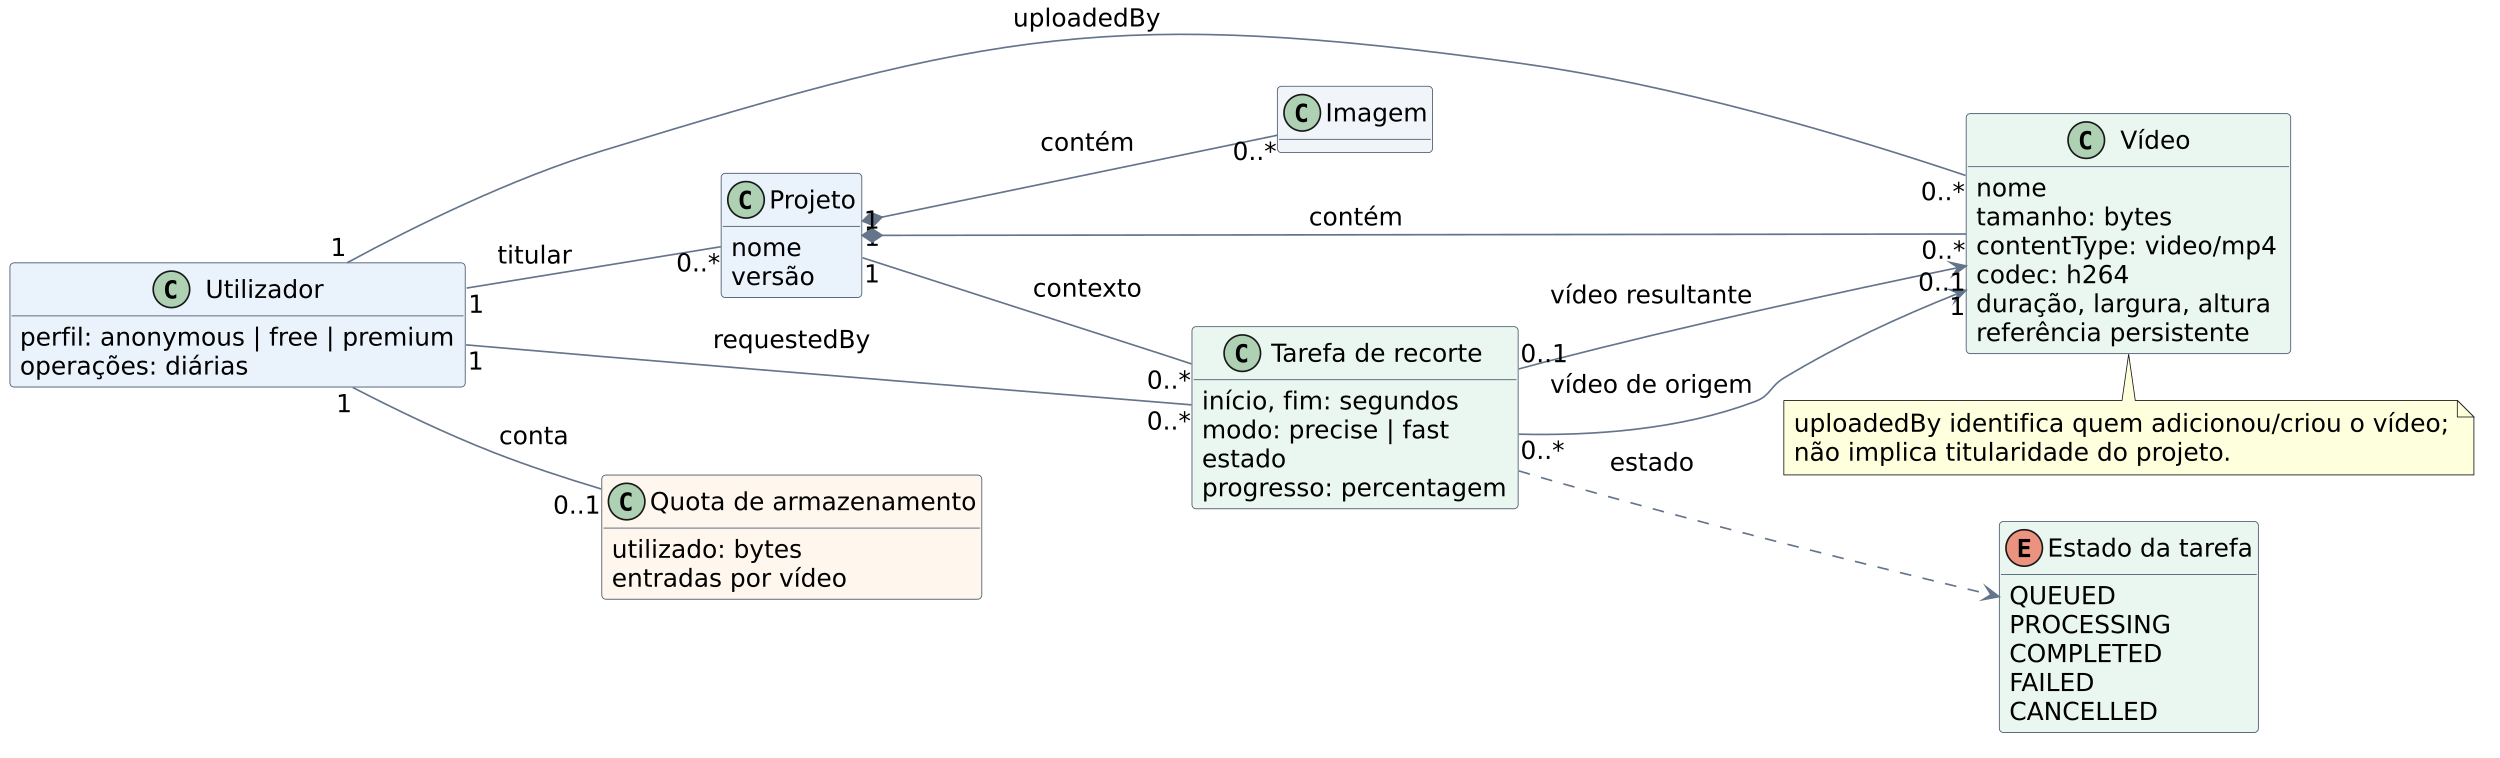
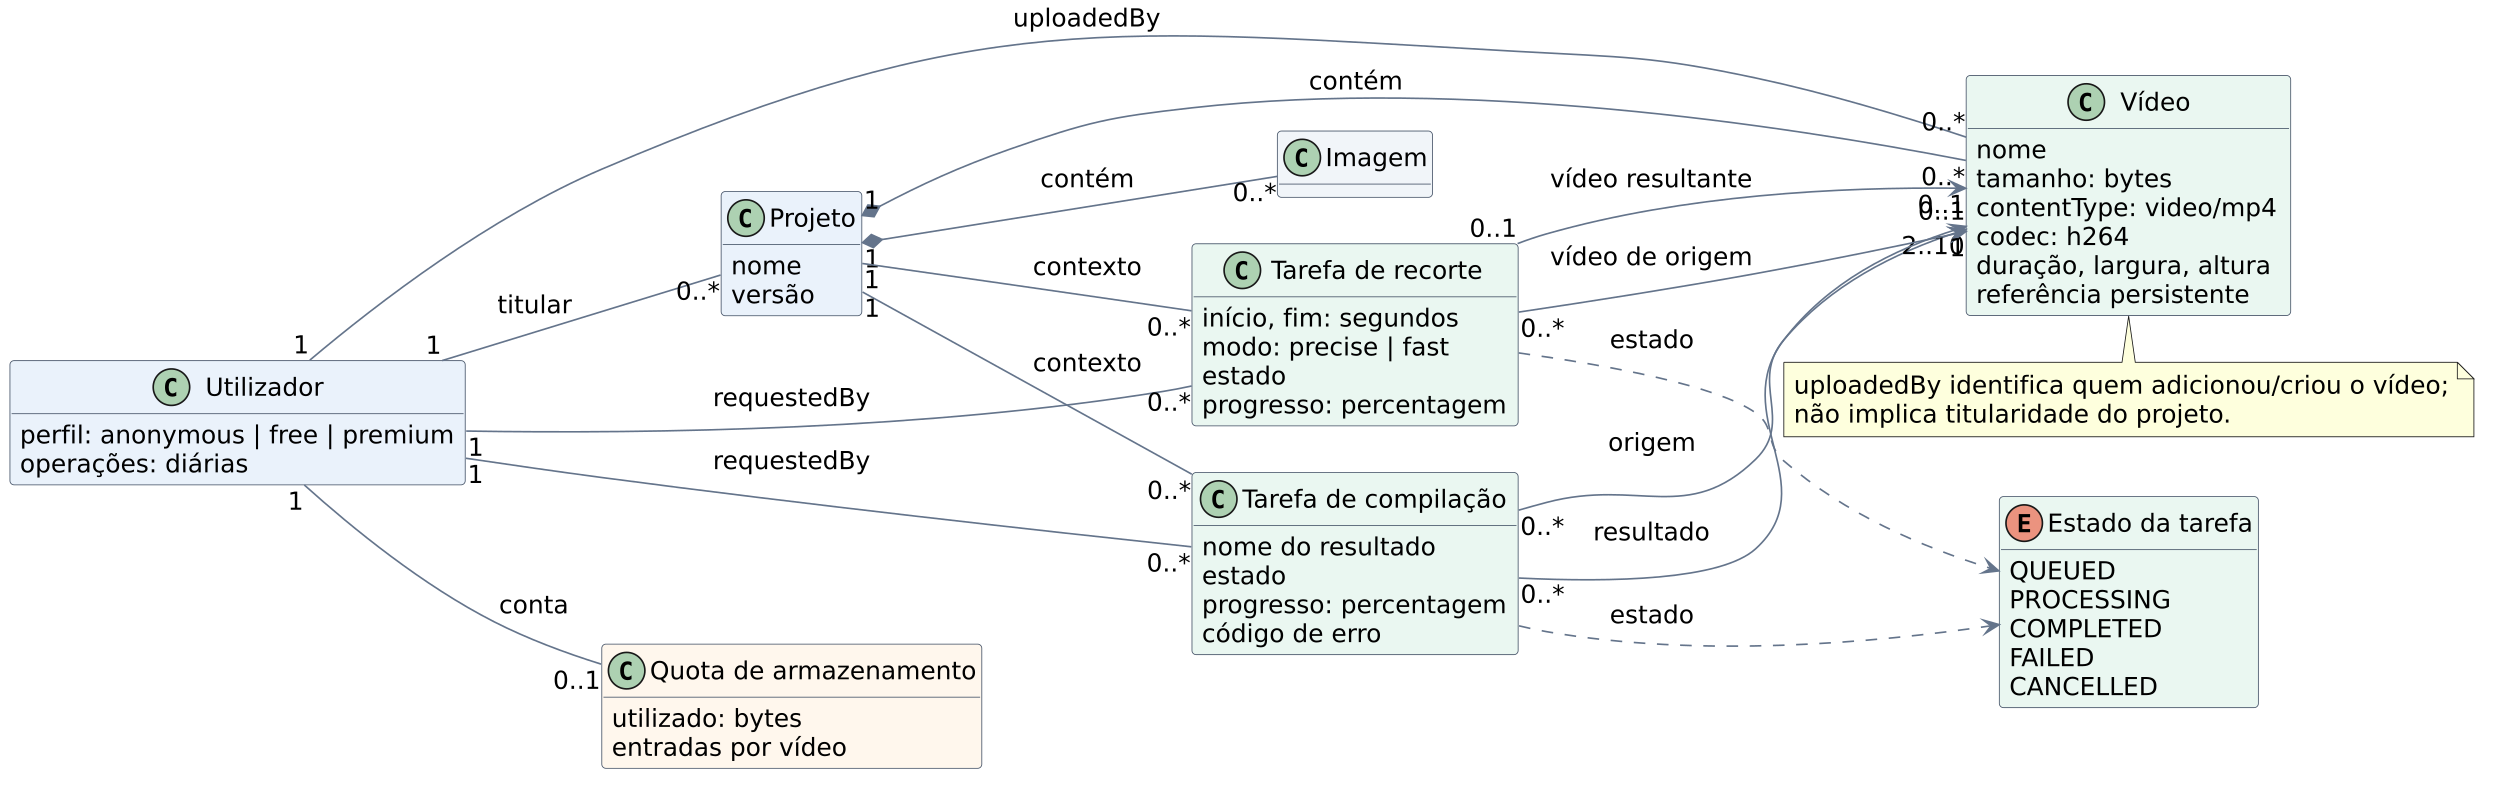
- <svg xmlns="http://www.w3.org/2000/svg" version="1.1" data-diagram-type="CLASS" style="width:1508px;height:457px;background:#FFFFFF;" width="1508px" height="457px" viewBox="0 0 1508 457" zoomAndPan="magnify" preserveAspectRatio="none" contentStyleType="text/css">
+ <svg xmlns="http://www.w3.org/2000/svg" version="1.1" data-diagram-type="CLASS" style="width:1508px;height:479px;background:#FFFFFF;" width="1508px" height="479px" viewBox="0 0 1508 479" zoomAndPan="magnify" preserveAspectRatio="none" contentStyleType="text/css">
  <defs />
  <g font-family="sans-serif" lengthAdjust="spacing">
    <g class="entity" data-qualified-name="User" id="ent0001" data-source-line="14">
-       <rect x="6" y="158.538" width="274.625" height="74.922" fill="#EAF2FB" style="stroke:#475569;stroke-width:0.5;" rx="2.5" ry="2.5" />
-       <ellipse cx="103.415" cy="174.538" rx="11" ry="11" fill="#ADD1B2" style="stroke:#181818;stroke-width:1;" />
-       <path d="M106.337,179.725 Q105.822,179.991 105.259,180.116 Q104.697,180.256 104.072,180.256 Q101.853,180.256 100.681,178.803 Q99.525,177.334 99.525,174.584 Q99.525,171.819 100.681,170.366 Q101.853,168.897 104.072,168.897 Q104.697,168.897 105.259,169.038 Q105.837,169.163 106.337,169.428 L106.337,171.834 Q105.775,171.319 105.243,171.084 Q104.728,170.85 104.165,170.85 Q102.993,170.85 102.384,171.788 Q101.775,172.725 101.775,174.584 Q101.775,176.428 102.384,177.366 Q102.993,178.303 104.165,178.303 Q104.728,178.303 105.243,178.069 Q105.775,177.834 106.337,177.319 L106.337,179.725 Z " fill="#000" />
-       <text x="123.915" y="179.73" fill="#000" font-size="15" textLength="71.294" font-family="DejaVu Sans">Utilizador</text>
-       <line x1="7" y1="190.538" x2="279.625" y2="190.538" style="stroke:#475569;stroke-width:0.5;" />
-       <text x="12" y="208.461" fill="#000" font-size="15" textLength="262.625" font-family="DejaVu Sans">perfil: anonymous | free | premium</text>
-       <text x="12" y="225.922" fill="#000" font-size="15" textLength="137.798" font-family="DejaVu Sans">operações: diárias</text>
+       <rect x="6" y="217.538" width="274.625" height="74.922" fill="#EAF2FB" style="stroke:#475569;stroke-width:0.5;" rx="2.5" ry="2.5" />
+       <ellipse cx="103.415" cy="233.538" rx="11" ry="11" fill="#ADD1B2" style="stroke:#181818;stroke-width:1;" />
+       <path d="M106.337,238.725 Q105.822,238.991 105.259,239.116 Q104.697,239.256 104.072,239.256 Q101.853,239.256 100.681,237.803 Q99.525,236.334 99.525,233.584 Q99.525,230.819 100.681,229.366 Q101.853,227.897 104.072,227.897 Q104.697,227.897 105.259,228.038 Q105.837,228.163 106.337,228.428 L106.337,230.834 Q105.775,230.319 105.243,230.084 Q104.728,229.85 104.165,229.85 Q102.993,229.85 102.384,230.788 Q101.775,231.725 101.775,233.584 Q101.775,235.428 102.384,236.366 Q102.993,237.303 104.165,237.303 Q104.728,237.303 105.243,237.069 Q105.775,236.834 106.337,236.319 L106.337,238.725 Z " fill="#000" />
+       <text x="123.915" y="238.73" fill="#000" font-size="15" textLength="71.294" font-family="DejaVu Sans">Utilizador</text>
+       <line x1="7" y1="249.538" x2="279.625" y2="249.538" style="stroke:#475569;stroke-width:0.5;" />
+       <text x="12" y="267.461" fill="#000" font-size="15" textLength="262.625" font-family="DejaVu Sans">perfil: anonymous | free | premium</text>
+       <text x="12" y="284.922" fill="#000" font-size="15" textLength="137.798" font-family="DejaVu Sans">operações: diárias</text>
    </g>
    <g class="entity" data-qualified-name="Project" id="ent0002" data-source-line="18">
-       <rect x="435" y="104.538" width="84.844" height="74.922" fill="#EAF2FB" style="stroke:#475569;stroke-width:0.5;" rx="2.5" ry="2.5" />
-       <ellipse cx="450" cy="120.538" rx="11" ry="11" fill="#ADD1B2" style="stroke:#181818;stroke-width:1;" />
-       <path d="M452.922,125.725 Q452.406,125.991 451.844,126.116 Q451.281,126.256 450.656,126.256 Q448.438,126.256 447.266,124.803 Q446.109,123.334 446.109,120.584 Q446.109,117.819 447.266,116.366 Q448.438,114.897 450.656,114.897 Q451.281,114.897 451.844,115.038 Q452.422,115.163 452.922,115.428 L452.922,117.834 Q452.359,117.319 451.828,117.084 Q451.313,116.85 450.75,116.85 Q449.578,116.85 448.969,117.788 Q448.359,118.725 448.359,120.584 Q448.359,122.428 448.969,123.366 Q449.578,124.303 450.75,124.303 Q451.313,124.303 451.828,124.069 Q452.359,123.834 452.922,123.319 L452.922,125.725 Z " fill="#000" />
-       <text x="464" y="125.73" fill="#000" font-size="15" textLength="52.844" font-family="DejaVu Sans">Projeto</text>
-       <line x1="436" y1="136.538" x2="518.844" y2="136.538" style="stroke:#475569;stroke-width:0.5;" />
-       <text x="441" y="154.461" fill="#000" font-size="15" textLength="42.524" font-family="DejaVu Sans">nome</text>
-       <text x="441" y="171.922" fill="#000" font-size="15" textLength="50.457" font-family="DejaVu Sans">versão</text>
+       <rect x="435" y="115.538" width="84.844" height="74.922" fill="#EAF2FB" style="stroke:#475569;stroke-width:0.5;" rx="2.5" ry="2.5" />
+       <ellipse cx="450" cy="131.538" rx="11" ry="11" fill="#ADD1B2" style="stroke:#181818;stroke-width:1;" />
+       <path d="M452.922,136.725 Q452.406,136.991 451.844,137.116 Q451.281,137.256 450.656,137.256 Q448.438,137.256 447.266,135.803 Q446.109,134.334 446.109,131.584 Q446.109,128.819 447.266,127.366 Q448.438,125.897 450.656,125.897 Q451.281,125.897 451.844,126.038 Q452.422,126.163 452.922,126.428 L452.922,128.834 Q452.359,128.319 451.828,128.084 Q451.313,127.85 450.75,127.85 Q449.578,127.85 448.969,128.788 Q448.359,129.725 448.359,131.584 Q448.359,133.428 448.969,134.366 Q449.578,135.303 450.75,135.303 Q451.313,135.303 451.828,135.069 Q452.359,134.834 452.922,134.319 L452.922,136.725 Z " fill="#000" />
+       <text x="464" y="136.73" fill="#000" font-size="15" textLength="52.844" font-family="DejaVu Sans">Projeto</text>
+       <line x1="436" y1="147.538" x2="518.844" y2="147.538" style="stroke:#475569;stroke-width:0.5;" />
+       <text x="441" y="165.461" fill="#000" font-size="15" textLength="42.524" font-family="DejaVu Sans">nome</text>
+       <text x="441" y="182.922" fill="#000" font-size="15" textLength="50.457" font-family="DejaVu Sans">versão</text>
    </g>
    <g class="entity" data-qualified-name="Image" id="ent0003" data-source-line="22">
-       <rect x="770.5" y="52.038" width="93.589" height="40" fill="#F1F5F9" style="stroke:#475569;stroke-width:0.5;" rx="2.5" ry="2.5" />
-       <ellipse cx="785.5" cy="68.038" rx="11" ry="11" fill="#ADD1B2" style="stroke:#181818;stroke-width:1;" />
-       <path d="M788.422,73.225 Q787.906,73.491 787.344,73.616 Q786.781,73.756 786.156,73.756 Q783.938,73.756 782.766,72.303 Q781.609,70.834 781.609,68.084 Q781.609,65.319 782.766,63.866 Q783.938,62.397 786.156,62.397 Q786.781,62.397 787.344,62.538 Q787.922,62.663 788.422,62.928 L788.422,65.334 Q787.859,64.819 787.328,64.584 Q786.813,64.35 786.25,64.35 Q785.078,64.35 784.469,65.288 Q783.859,66.225 783.859,68.084 Q783.859,69.928 784.469,70.866 Q785.078,71.803 786.25,71.803 Q786.813,71.803 787.328,71.569 Q787.859,71.334 788.422,70.819 L788.422,73.225 Z " fill="#000" />
-       <text x="799.5" y="73.23" fill="#000" font-size="15" textLength="61.589" font-family="DejaVu Sans">Imagem</text>
-       <line x1="771.5" y1="84.038" x2="863.089" y2="84.038" style="stroke:#475569;stroke-width:0.5;" />
+       <rect x="770.5" y="79.038" width="93.589" height="40" fill="#F1F5F9" style="stroke:#475569;stroke-width:0.5;" rx="2.5" ry="2.5" />
+       <ellipse cx="785.5" cy="95.038" rx="11" ry="11" fill="#ADD1B2" style="stroke:#181818;stroke-width:1;" />
+       <path d="M788.422,100.225 Q787.906,100.491 787.344,100.616 Q786.781,100.756 786.156,100.756 Q783.938,100.756 782.766,99.303 Q781.609,97.834 781.609,95.084 Q781.609,92.319 782.766,90.866 Q783.938,89.397 786.156,89.397 Q786.781,89.397 787.344,89.538 Q787.922,89.663 788.422,89.928 L788.422,92.334 Q787.859,91.819 787.328,91.584 Q786.813,91.35 786.25,91.35 Q785.078,91.35 784.469,92.288 Q783.859,93.225 783.859,95.084 Q783.859,96.928 784.469,97.866 Q785.078,98.803 786.25,98.803 Q786.813,98.803 787.328,98.569 Q787.859,98.334 788.422,97.819 L788.422,100.225 Z " fill="#000" />
+       <text x="799.5" y="100.23" fill="#000" font-size="15" textLength="61.589" font-family="DejaVu Sans">Imagem</text>
+       <line x1="771.5" y1="111.038" x2="863.089" y2="111.038" style="stroke:#475569;stroke-width:0.5;" />
    </g>
    <g class="entity" data-qualified-name="Video" id="ent0004" data-source-line="23">
-       <rect x="1186" y="68.538" width="195.743" height="144.766" fill="#EAF7F1" style="stroke:#475569;stroke-width:0.5;" rx="2.5" ry="2.5" />
-       <ellipse cx="1258.443" cy="84.538" rx="11" ry="11" fill="#ADD1B2" style="stroke:#181818;stroke-width:1;" />
-       <path d="M1261.365,89.725 Q1260.85,89.991 1260.287,90.116 Q1259.725,90.256 1259.1,90.256 Q1256.881,90.256 1255.709,88.803 Q1254.553,87.334 1254.553,84.584 Q1254.553,81.819 1255.709,80.366 Q1256.881,78.897 1259.1,78.897 Q1259.725,78.897 1260.287,79.038 Q1260.865,79.163 1261.365,79.428 L1261.365,81.834 Q1260.803,81.319 1260.271,81.084 Q1259.756,80.85 1259.193,80.85 Q1258.021,80.85 1257.412,81.788 Q1256.803,82.725 1256.803,84.584 Q1256.803,86.428 1257.412,87.366 Q1258.021,88.303 1259.193,88.303 Q1259.756,88.303 1260.271,88.069 Q1260.803,87.834 1261.365,87.319 L1261.365,89.725 Z " fill="#000" />
-       <text x="1278.943" y="89.73" fill="#000" font-size="15" textLength="42.356" font-family="DejaVu Sans">Vídeo</text>
-       <line x1="1187" y1="100.538" x2="1380.743" y2="100.538" style="stroke:#475569;stroke-width:0.5;" />
-       <text x="1192" y="118.461" fill="#000" font-size="15" textLength="42.524" font-family="DejaVu Sans">nome</text>
-       <text x="1192" y="135.922" fill="#000" font-size="15" textLength="118.213" font-family="DejaVu Sans">tamanho: bytes</text>
-       <text x="1192" y="153.383" fill="#000" font-size="15" textLength="183.743" font-family="DejaVu Sans">contentType: video/mp4</text>
-       <text x="1192" y="170.844" fill="#000" font-size="15" textLength="92.38" font-family="DejaVu Sans">codec: h264</text>
-       <text x="1192" y="188.305" fill="#000" font-size="15" textLength="178.096" font-family="DejaVu Sans">duração, largura, altura</text>
-       <text x="1192" y="205.766" fill="#000" font-size="15" textLength="165.623" font-family="DejaVu Sans">referência persistente</text>
+       <rect x="1186" y="45.538" width="195.743" height="144.766" fill="#EAF7F1" style="stroke:#475569;stroke-width:0.5;" rx="2.5" ry="2.5" />
+       <ellipse cx="1258.443" cy="61.538" rx="11" ry="11" fill="#ADD1B2" style="stroke:#181818;stroke-width:1;" />
+       <path d="M1261.365,66.725 Q1260.85,66.991 1260.287,67.116 Q1259.725,67.256 1259.1,67.256 Q1256.881,67.256 1255.709,65.803 Q1254.553,64.334 1254.553,61.584 Q1254.553,58.819 1255.709,57.366 Q1256.881,55.897 1259.1,55.897 Q1259.725,55.897 1260.287,56.038 Q1260.865,56.163 1261.365,56.428 L1261.365,58.834 Q1260.803,58.319 1260.271,58.084 Q1259.756,57.85 1259.193,57.85 Q1258.021,57.85 1257.412,58.788 Q1256.803,59.725 1256.803,61.584 Q1256.803,63.428 1257.412,64.366 Q1258.021,65.303 1259.193,65.303 Q1259.756,65.303 1260.271,65.069 Q1260.803,64.834 1261.365,64.319 L1261.365,66.725 Z " fill="#000" />
+       <text x="1278.943" y="66.73" fill="#000" font-size="15" textLength="42.356" font-family="DejaVu Sans">Vídeo</text>
+       <line x1="1187" y1="77.538" x2="1380.743" y2="77.538" style="stroke:#475569;stroke-width:0.5;" />
+       <text x="1192" y="95.461" fill="#000" font-size="15" textLength="42.524" font-family="DejaVu Sans">nome</text>
+       <text x="1192" y="112.922" fill="#000" font-size="15" textLength="118.213" font-family="DejaVu Sans">tamanho: bytes</text>
+       <text x="1192" y="130.383" fill="#000" font-size="15" textLength="183.743" font-family="DejaVu Sans">contentType: video/mp4</text>
+       <text x="1192" y="147.844" fill="#000" font-size="15" textLength="92.38" font-family="DejaVu Sans">codec: h264</text>
+       <text x="1192" y="165.305" fill="#000" font-size="15" textLength="178.096" font-family="DejaVu Sans">duração, largura, altura</text>
+       <text x="1192" y="182.766" fill="#000" font-size="15" textLength="165.623" font-family="DejaVu Sans">referência persistente</text>
    </g>
    <g class="entity" data-qualified-name="Trim" id="ent0005" data-source-line="31">
-       <rect x="719" y="197.038" width="196.746" height="109.844" fill="#EAF7F1" style="stroke:#475569;stroke-width:0.5;" rx="2.5" ry="2.5" />
-       <ellipse cx="749.363" cy="213.038" rx="11" ry="11" fill="#ADD1B2" style="stroke:#181818;stroke-width:1;" />
-       <path d="M752.285,218.225 Q751.77,218.491 751.207,218.616 Q750.645,218.756 750.02,218.756 Q747.801,218.756 746.629,217.303 Q745.473,215.834 745.473,213.084 Q745.473,210.319 746.629,208.866 Q747.801,207.397 750.02,207.397 Q750.645,207.397 751.207,207.538 Q751.785,207.663 752.285,207.928 L752.285,210.334 Q751.723,209.819 751.191,209.584 Q750.676,209.35 750.113,209.35 Q748.941,209.35 748.332,210.288 Q747.723,211.225 747.723,213.084 Q747.723,214.928 748.332,215.866 Q748.941,216.803 750.113,216.803 Q750.676,216.803 751.191,216.569 Q751.723,216.334 752.285,215.819 L752.285,218.225 Z " fill="#000" />
-       <text x="766.777" y="218.23" fill="#000" font-size="15" textLength="130.605" font-family="DejaVu Sans">Tarefa de recorte</text>
-       <line x1="720" y1="229.038" x2="914.746" y2="229.038" style="stroke:#475569;stroke-width:0.5;" />
-       <text x="725" y="246.961" fill="#000" font-size="15" textLength="154.944" font-family="DejaVu Sans">início, fim: segundos</text>
-       <text x="725" y="264.422" fill="#000" font-size="15" textLength="149.443" font-family="DejaVu Sans">modo: precise | fast</text>
-       <text x="725" y="281.883" fill="#000" font-size="15" textLength="50.815" font-family="DejaVu Sans">estado</text>
-       <text x="725" y="299.344" fill="#000" font-size="15" textLength="184.746" font-family="DejaVu Sans">progresso: percentagem</text>
+       <rect x="719" y="147.038" width="196.746" height="109.844" fill="#EAF7F1" style="stroke:#475569;stroke-width:0.5;" rx="2.5" ry="2.5" />
+       <ellipse cx="749.363" cy="163.038" rx="11" ry="11" fill="#ADD1B2" style="stroke:#181818;stroke-width:1;" />
+       <path d="M752.285,168.225 Q751.77,168.491 751.207,168.616 Q750.645,168.756 750.02,168.756 Q747.801,168.756 746.629,167.303 Q745.473,165.834 745.473,163.084 Q745.473,160.319 746.629,158.866 Q747.801,157.397 750.02,157.397 Q750.645,157.397 751.207,157.538 Q751.785,157.663 752.285,157.928 L752.285,160.334 Q751.723,159.819 751.191,159.584 Q750.676,159.35 750.113,159.35 Q748.941,159.35 748.332,160.288 Q747.723,161.225 747.723,163.084 Q747.723,164.928 748.332,165.866 Q748.941,166.803 750.113,166.803 Q750.676,166.803 751.191,166.569 Q751.723,166.334 752.285,165.819 L752.285,168.225 Z " fill="#000" />
+       <text x="766.777" y="168.23" fill="#000" font-size="15" textLength="130.605" font-family="DejaVu Sans">Tarefa de recorte</text>
+       <line x1="720" y1="179.038" x2="914.746" y2="179.038" style="stroke:#475569;stroke-width:0.5;" />
+       <text x="725" y="196.961" fill="#000" font-size="15" textLength="154.944" font-family="DejaVu Sans">início, fim: segundos</text>
+       <text x="725" y="214.422" fill="#000" font-size="15" textLength="149.443" font-family="DejaVu Sans">modo: precise | fast</text>
+       <text x="725" y="231.883" fill="#000" font-size="15" textLength="50.815" font-family="DejaVu Sans">estado</text>
+       <text x="725" y="249.344" fill="#000" font-size="15" textLength="184.746" font-family="DejaVu Sans">progresso: percentagem</text>
    </g>
    <g class="entity" data-qualified-name="StorageQuota" id="ent0006" data-source-line="37">
-       <rect x="363" y="286.538" width="229.219" height="74.922" fill="#FFF7ED" style="stroke:#475569;stroke-width:0.5;" rx="2.5" ry="2.5" />
-       <ellipse cx="378" cy="302.538" rx="11" ry="11" fill="#ADD1B2" style="stroke:#181818;stroke-width:1;" />
-       <path d="M380.922,307.725 Q380.406,307.991 379.844,308.116 Q379.281,308.256 378.656,308.256 Q376.438,308.256 375.266,306.803 Q374.109,305.334 374.109,302.584 Q374.109,299.819 375.266,298.366 Q376.438,296.897 378.656,296.897 Q379.281,296.897 379.844,297.038 Q380.422,297.163 380.922,297.428 L380.922,299.834 Q380.359,299.319 379.828,299.084 Q379.313,298.85 378.75,298.85 Q377.578,298.85 376.969,299.788 Q376.359,300.725 376.359,302.584 Q376.359,304.428 376.969,305.366 Q377.578,306.303 378.75,306.303 Q379.313,306.303 379.828,306.069 Q380.359,305.834 380.922,305.319 L380.922,307.725 Z " fill="#000" />
-       <text x="392" y="307.73" fill="#000" font-size="15" textLength="197.219" font-family="DejaVu Sans">Quota de armazenamento</text>
-       <line x1="364" y1="318.538" x2="591.219" y2="318.538" style="stroke:#475569;stroke-width:0.5;" />
-       <text x="369" y="336.461" fill="#000" font-size="15" textLength="114.8" font-family="DejaVu Sans">utilizado: bytes</text>
-       <text x="369" y="353.922" fill="#000" font-size="15" textLength="141.877" font-family="DejaVu Sans">entradas por vídeo</text>
+       <rect x="363" y="388.538" width="229.219" height="74.922" fill="#FFF7ED" style="stroke:#475569;stroke-width:0.5;" rx="2.5" ry="2.5" />
+       <ellipse cx="378" cy="404.538" rx="11" ry="11" fill="#ADD1B2" style="stroke:#181818;stroke-width:1;" />
+       <path d="M380.922,409.725 Q380.406,409.991 379.844,410.116 Q379.281,410.256 378.656,410.256 Q376.438,410.256 375.266,408.803 Q374.109,407.334 374.109,404.584 Q374.109,401.819 375.266,400.366 Q376.438,398.897 378.656,398.897 Q379.281,398.897 379.844,399.038 Q380.422,399.163 380.922,399.428 L380.922,401.834 Q380.359,401.319 379.828,401.084 Q379.313,400.85 378.75,400.85 Q377.578,400.85 376.969,401.788 Q376.359,402.725 376.359,404.584 Q376.359,406.428 376.969,407.366 Q377.578,408.303 378.75,408.303 Q379.313,408.303 379.828,408.069 Q380.359,407.834 380.922,407.319 L380.922,409.725 Z " fill="#000" />
+       <text x="392" y="409.73" fill="#000" font-size="15" textLength="197.219" font-family="DejaVu Sans">Quota de armazenamento</text>
+       <line x1="364" y1="420.538" x2="591.219" y2="420.538" style="stroke:#475569;stroke-width:0.5;" />
+       <text x="369" y="438.461" fill="#000" font-size="15" textLength="114.8" font-family="DejaVu Sans">utilizado: bytes</text>
+       <text x="369" y="455.922" fill="#000" font-size="15" textLength="141.877" font-family="DejaVu Sans">entradas por vídeo</text>
    </g>
    <g class="entity" data-qualified-name="State" id="ent0007" data-source-line="41">
-       <rect x="1206" y="314.538" width="156.255" height="127.305" fill="#EAF7F1" style="stroke:#475569;stroke-width:0.5;" rx="2.5" ry="2.5" />
-       <ellipse cx="1221" cy="330.538" rx="11" ry="11" fill="#EB937F" style="stroke:#181818;stroke-width:1;" />
-       <path d="M1224.547,336.038 L1217.734,336.038 L1217.734,325.1 L1224.547,325.1 L1224.547,327.006 L1219.891,327.006 L1219.891,329.366 L1224.109,329.366 L1224.109,331.272 L1219.891,331.272 L1219.891,334.131 L1224.547,334.131 L1224.547,336.038 Z " fill="#000" />
-       <text x="1235" y="335.73" fill="#000" font-size="15" textLength="124.255" font-family="DejaVu Sans">Estado da tarefa</text>
-       <line x1="1207" y1="346.538" x2="1361.255" y2="346.538" style="stroke:#475569;stroke-width:0.5;" />
-       <text x="1212" y="364.461" fill="#000" font-size="15" textLength="64.27" font-family="DejaVu Sans">QUEUED</text>
-       <text x="1212" y="381.922" fill="#000" font-size="15" textLength="97.537" font-family="DejaVu Sans">PROCESSING</text>
-       <text x="1212" y="399.383" fill="#000" font-size="15" textLength="92.292" font-family="DejaVu Sans">COMPLETED</text>
-       <text x="1212" y="416.844" fill="#000" font-size="15" textLength="52.698" font-family="DejaVu Sans">FAILED</text>
-       <text x="1212" y="434.305" fill="#000" font-size="15" textLength="89.648" font-family="DejaVu Sans">CANCELLED</text>
+       <rect x="1206" y="299.538" width="156.255" height="127.305" fill="#EAF7F1" style="stroke:#475569;stroke-width:0.5;" rx="2.5" ry="2.5" />
+       <ellipse cx="1221" cy="315.538" rx="11" ry="11" fill="#EB937F" style="stroke:#181818;stroke-width:1;" />
+       <path d="M1224.547,321.038 L1217.734,321.038 L1217.734,310.1 L1224.547,310.1 L1224.547,312.006 L1219.891,312.006 L1219.891,314.366 L1224.109,314.366 L1224.109,316.272 L1219.891,316.272 L1219.891,319.131 L1224.547,319.131 L1224.547,321.038 Z " fill="#000" />
+       <text x="1235" y="320.73" fill="#000" font-size="15" textLength="124.255" font-family="DejaVu Sans">Estado da tarefa</text>
+       <line x1="1207" y1="331.538" x2="1361.255" y2="331.538" style="stroke:#475569;stroke-width:0.5;" />
+       <text x="1212" y="349.461" fill="#000" font-size="15" textLength="64.27" font-family="DejaVu Sans">QUEUED</text>
+       <text x="1212" y="366.922" fill="#000" font-size="15" textLength="97.537" font-family="DejaVu Sans">PROCESSING</text>
+       <text x="1212" y="384.383" fill="#000" font-size="15" textLength="92.292" font-family="DejaVu Sans">COMPLETED</text>
+       <text x="1212" y="401.844" fill="#000" font-size="15" textLength="52.698" font-family="DejaVu Sans">FAILED</text>
+       <text x="1212" y="419.305" fill="#000" font-size="15" textLength="89.648" font-family="DejaVu Sans">CANCELLED</text>
    </g>
-     <g class="entity" data-qualified-name="GMN18" id="ent0019" data-source-line="61">
-       <path d="M1076,241.538 L1076,286.459 A0,0 0 0 0 1076,286.459 L1492.259,286.459 A0,0 0 0 0 1492.259,286.459 L1492.259,251.538 L1482.259,241.538 L1288,241.538 L1284,213.605 L1280,241.538 L1076,241.538 A0,0 0 0 0 1076,241.538" style="stroke:#181818;stroke-width:0.5;" fill="#FEFFDD" />
-       <path d="M1482.259,241.538 L1482.259,251.538 L1492.259,251.538 L1482.259,241.538" style="stroke:#181818;stroke-width:0.5;" fill="#FEFFDD" />
-       <text x="1082" y="260.461" fill="#000" font-size="15" textLength="395.259" font-family="DejaVu Sans">uploadedBy identifica quem adicionou/criou o vídeo;</text>
-       <text x="1082" y="277.922" fill="#000" font-size="15" textLength="264.404" font-family="DejaVu Sans">não implica titularidade do projeto.</text>
+     <g class="entity" data-qualified-name="Compile" id="ent0008" data-source-line="49">
+       <rect x="719" y="285.038" width="196.746" height="109.844" fill="#EAF7F1" style="stroke:#475569;stroke-width:0.5;" rx="2.5" ry="2.5" />
+       <ellipse cx="735.141" cy="301.038" rx="11" ry="11" fill="#ADD1B2" style="stroke:#181818;stroke-width:1;" />
+       <path d="M738.063,306.225 Q737.548,306.491 736.985,306.616 Q736.423,306.756 735.798,306.756 Q733.579,306.756 732.407,305.303 Q731.251,303.834 731.251,301.084 Q731.251,298.319 732.407,296.866 Q733.579,295.397 735.798,295.397 Q736.423,295.397 736.985,295.538 Q737.563,295.663 738.063,295.928 L738.063,298.334 Q737.501,297.819 736.97,297.584 Q736.454,297.35 735.891,297.35 Q734.72,297.35 734.11,298.288 Q733.501,299.225 733.501,301.084 Q733.501,302.928 734.11,303.866 Q734.72,304.803 735.891,304.803 Q736.454,304.803 736.97,304.569 Q737.501,304.334 738.063,303.819 L738.063,306.225 Z " fill="#000" />
+       <text x="749.395" y="306.23" fill="#000" font-size="15" textLength="162.209" font-family="DejaVu Sans">Tarefa de compilação</text>
+       <line x1="720" y1="317.038" x2="914.746" y2="317.038" style="stroke:#475569;stroke-width:0.5;" />
+       <text x="725" y="334.961" fill="#000" font-size="15" textLength="141.416" font-family="DejaVu Sans">nome do resultado</text>
+       <text x="725" y="352.422" fill="#000" font-size="15" textLength="50.815" font-family="DejaVu Sans">estado</text>
+       <text x="725" y="369.883" fill="#000" font-size="15" textLength="184.746" font-family="DejaVu Sans">progresso: percentagem</text>
+       <text x="725" y="387.344" fill="#000" font-size="15" textLength="108.838" font-family="DejaVu Sans">código de erro</text>
    </g>
-     <g class="link" data-entity-1="ent0001" data-entity-2="ent0002" id="lnk8" data-link-type="association">
-       <path d="M281.454,173.762 C336.647,164.785 396.262,155.088 434.859,148.811" style="stroke:#64748B;stroke-width:1;" fill="none" />
-       <text x="300" y="158.961" fill="#000" font-size="15" textLength="44.963" font-family="DejaVu Sans">titular</text>
-       <text x="407.859" y="163.734" fill="#000" font-size="15" textLength="26.58" font-family="DejaVu Sans">0..*</text>
-       <text x="282.454" y="188.685" fill="#000" font-size="15" font-family="DejaVu Sans">1</text>
+     <g class="entity" data-qualified-name="GMN24" id="ent0025" data-source-line="75">
+       <path d="M1076,218.538 L1076,263.459 A0,0 0 0 0 1076,263.459 L1492.259,263.459 A0,0 0 0 0 1492.259,263.459 L1492.259,228.538 L1482.259,218.538 L1288,218.538 L1284,190.605 L1280,218.538 L1076,218.538 A0,0 0 0 0 1076,218.538" style="stroke:#181818;stroke-width:0.5;" fill="#FEFFDD" />
+       <path d="M1482.259,218.538 L1482.259,228.538 L1492.259,228.538 L1482.259,218.538" style="stroke:#181818;stroke-width:0.5;" fill="#FEFFDD" />
+       <text x="1082" y="237.461" fill="#000" font-size="15" textLength="395.259" font-family="DejaVu Sans">uploadedBy identifica quem adicionou/criou o vídeo;</text>
+       <text x="1082" y="254.922" fill="#000" font-size="15" textLength="264.404" font-family="DejaVu Sans">não implica titularidade do projeto.</text>
    </g>
-     <g class="link" data-entity-1="ent0002" data-entity-2="ent0003" id="lnk9" data-link-type="composition">
-       <polygon points="520.284,133.384,526.971,136.084,532.035,130.95,525.349,128.25,520.284,133.384" fill="#64748B" style="stroke:#64748B;stroke-width:1;stroke-linejoin:miter;stroke-miterlimit:10;" />
-       <path d="M532.035,130.95 C595.62,117.782 704.483,95.236 770.492,81.566" style="stroke:#64748B;stroke-width:1;" fill="none" />
-       <text x="627.5" y="90.961" fill="#000" font-size="15" textLength="56.653" font-family="DejaVu Sans">contém</text>
-       <text x="743.492" y="96.489" fill="#000" font-size="15" textLength="26.58" font-family="DejaVu Sans">0..*</text>
-       <text x="521.284" y="148.307" fill="#000" font-size="15" font-family="DejaVu Sans">1</text>
+     <g class="link" data-entity-1="ent0002" data-entity-2="ent0008" id="lnk9" data-link-type="association">
+       <path d="M520.284,176.155 C569.563,203.419 653.094,249.632 718.914,286.048" style="stroke:#64748B;stroke-width:1;" fill="none" />
+       <text x="623" y="223.961" fill="#000" font-size="15" textLength="65.977" font-family="DejaVu Sans">contexto</text>
+       <text x="691.914" y="300.971" fill="#000" font-size="15" textLength="26.58" font-family="DejaVu Sans">0..*</text>
+       <text x="521.284" y="191.078" fill="#000" font-size="15" font-family="DejaVu Sans">1</text>
    </g>
-     <g class="link" data-entity-1="ent0002" data-entity-2="ent0004" id="lnk10" data-link-type="composition">
-       <polygon points="520.059,141.986,526.064,145.978,532.059,141.971,526.054,137.978,520.059,141.986" fill="#64748B" style="stroke:#64748B;stroke-width:1;stroke-linejoin:miter;stroke-miterlimit:10;" />
-       <path d="M532.059,141.971 C655.372,141.818 1009.556,141.377 1185.924,141.158" style="stroke:#64748B;stroke-width:1;" fill="none" />
-       <text x="789.5" y="135.961" fill="#000" font-size="15" textLength="56.653" font-family="DejaVu Sans">contém</text>
-       <text x="1158.924" y="156.082" fill="#000" font-size="15" textLength="26.58" font-family="DejaVu Sans">0..*</text>
-       <text x="521.059" y="137.909" fill="#000" font-size="15" font-family="DejaVu Sans">1</text>
+     <g class="link" data-entity-1="ent0001" data-entity-2="ent0008" id="lnk10" data-link-type="association">
+       <path d="M281.056,276.429 C308.182,280.462 336.474,284.515 363,288.038 C485.355,304.287 626.691,320.012 718.623,329.836" style="stroke:#64748B;stroke-width:1;" fill="none" />
+       <text x="430" y="282.961" fill="#000" font-size="15" textLength="95.266" font-family="DejaVu Sans">requestedBy</text>
+       <text x="691.623" y="344.759" fill="#000" font-size="15" textLength="26.58" font-family="DejaVu Sans">0..*</text>
+       <text x="282.056" y="291.353" fill="#000" font-size="15" font-family="DejaVu Sans">1</text>
    </g>
-     <g class="link" data-entity-1="ent0001" data-entity-2="ent0004" id="lnk11" data-link-type="association">
-       <path d="M209.341,158.504 C251.748,135.582 309.087,107.589 363,91.038 C599.031,18.573 671.403,4.365 916,38.038 C1009.421,50.899 1112.553,81.356 1185.638,105.835" style="stroke:#64748B;stroke-width:1;" fill="none" />
+     <g class="link" data-entity-1="ent0008" data-entity-2="ent0004" id="lnk11" data-link-type="dependency">
+       <polygon points="1185.907,138.365,1176.109,137.37,1181.156,139.923,1178.603,144.971,1185.907,138.365" fill="#64748B" style="stroke:#64748B;stroke-width:1;stroke-linejoin:miter;stroke-miterlimit:10;" />
+       <path d="M916.044,307.73 C921.763,306.081 927.445,304.504 933,303.038 C988.287,288.447 1017.998,316.892 1059,277.038 C1082.577,254.12 1054.758,230.135 1076,205.038 C1103.955,172.009 1141.833,152.825 1181.156,139.923" style="stroke:#64748B;stroke-width:1;" fill="none" />
+       <text x="970" y="271.961" fill="#000" font-size="15" textLength="52.874" font-family="DejaVu Sans">origem</text>
+       <text x="1146.907" y="153.288" fill="#000" font-size="15" textLength="38.167" font-family="DejaVu Sans">2..10</text>
+       <text x="917.044" y="322.654" fill="#000" font-size="15" textLength="26.58" font-family="DejaVu Sans">0..*</text>
+     </g>
+     <g class="link" data-entity-1="ent0008" data-entity-2="ent0004" id="lnk12" data-link-type="dependency">
+       <polygon points="1185.926,136.579,1176.14,135.468,1181.157,138.081,1178.544,143.098,1185.926,136.579" fill="#64748B" style="stroke:#64748B;stroke-width:1;stroke-linejoin:miter;stroke-miterlimit:10;" />
+       <path d="M916.178,348.673 C973.349,351.437 1038.271,349.853 1059,331.038 C1100.841,293.059 1041.645,249.902 1076,205.038 C1102.663,170.219 1141.099,150.704 1181.157,138.081" style="stroke:#64748B;stroke-width:1;" fill="none" />
+       <text x="961" y="325.961" fill="#000" font-size="15" textLength="70.657" font-family="DejaVu Sans">resultado</text>
+       <text x="1156.926" y="132.502" fill="#000" font-size="15" textLength="28.623" font-family="DejaVu Sans">0..1</text>
+       <text x="917.178" y="363.597" fill="#000" font-size="15" textLength="26.58" font-family="DejaVu Sans">0..*</text>
+     </g>
+     <g class="link" data-entity-1="ent0008" data-entity-2="ent0007" id="lnk13" data-link-type="dependency">
+       <polygon points="1205.939,376.766,1196.456,374.107,1200.992,377.488,1197.611,382.024,1205.939,376.766" fill="#64748B" style="stroke:#64748B;stroke-width:1;stroke-linejoin:miter;stroke-miterlimit:10;" />
+       <path d="M916.281,377.503 C921.889,378.882 927.487,380.08 933,381.038 C1025.918,397.172 1129.678,387.892 1200.992,377.488" style="stroke:#64748B;stroke-width:1;stroke-dasharray:7,7;" fill="none" />
+       <text x="971" y="375.961" fill="#000" font-size="15" textLength="50.815" font-family="DejaVu Sans">estado</text>
+     </g>
+     <g class="link" data-entity-1="ent0001" data-entity-2="ent0002" id="lnk14" data-link-type="association">
+       <path d="M266.71,217.491 C325.69,199.371 392.613,178.81 434.686,165.884" style="stroke:#64748B;stroke-width:1;" fill="none" />
+       <text x="300" y="188.961" fill="#000" font-size="15" textLength="44.963" font-family="DejaVu Sans">titular</text>
+       <text x="407.686" y="180.807" fill="#000" font-size="15" textLength="26.58" font-family="DejaVu Sans">0..*</text>
+       <text x="256.71" y="213.414" fill="#000" font-size="15" font-family="DejaVu Sans">1</text>
+     </g>
+     <g class="link" data-entity-1="ent0002" data-entity-2="ent0003" id="lnk15" data-link-type="composition">
+       <polygon points="520.284,146.362,526.84,149.365,532.134,144.469,525.578,141.465,520.284,146.362" fill="#64748B" style="stroke:#64748B;stroke-width:1;stroke-linejoin:miter;stroke-miterlimit:10;" />
+       <path d="M532.134,144.469 C595.719,134.31 704.483,116.934 770.492,106.388" style="stroke:#64748B;stroke-width:1;" fill="none" />
+       <text x="627.5" y="112.961" fill="#000" font-size="15" textLength="56.653" font-family="DejaVu Sans">contém</text>
+       <text x="743.492" y="121.311" fill="#000" font-size="15" textLength="26.58" font-family="DejaVu Sans">0..*</text>
+       <text x="521.284" y="161.285" fill="#000" font-size="15" font-family="DejaVu Sans">1</text>
+     </g>
+     <g class="link" data-entity-1="ent0002" data-entity-2="ent0004" id="lnk16" data-link-type="composition">
+       <polygon points="520.077,129.974,527.248,130.73,530.705,124.402,523.533,123.645,520.077,129.974" fill="#64748B" style="stroke:#64748B;stroke-width:1;stroke-linejoin:miter;stroke-miterlimit:10;" />
+       <path d="M530.705,124.402 C555.843,111.222 578.249,100.799 609,90.038 C656.322,73.478 669.177,70.628 719,65.038 C882.584,46.683 1073.353,74.985 1185.833,96.78" style="stroke:#64748B;stroke-width:1;" fill="none" />
+       <text x="789.5" y="53.961" fill="#000" font-size="15" textLength="56.653" font-family="DejaVu Sans">contém</text>
+       <text x="1158.833" y="111.704" fill="#000" font-size="15" textLength="26.58" font-family="DejaVu Sans">0..*</text>
+       <text x="521.077" y="125.897" fill="#000" font-size="15" font-family="DejaVu Sans">1</text>
+     </g>
+     <g class="link" data-entity-1="ent0001" data-entity-2="ent0004" id="lnk17" data-link-type="association">
+       <path d="M186.863,217.246 C228.683,182.007 295.931,130.7 363,102.038 C590.86,4.66 668.589,17.239 916,31.038 C979.853,34.599 996.442,33.757 1059,47.038 C1101.301,56.018 1146.975,69.734 1185.978,82.725" style="stroke:#64748B;stroke-width:1;" fill="none" />
      <text x="611" y="15.961" fill="#000" font-size="15" textLength="89.004" font-family="DejaVu Sans">uploadedBy</text>
-       <text x="1158.638" y="120.759" fill="#000" font-size="15" textLength="26.58" font-family="DejaVu Sans">0..*</text>
-       <text x="199.341" y="154.427" fill="#000" font-size="15" font-family="DejaVu Sans">1</text>
+       <text x="1158.978" y="78.648" fill="#000" font-size="15" textLength="26.58" font-family="DejaVu Sans">0..*</text>
+       <text x="176.863" y="213.169" fill="#000" font-size="15" font-family="DejaVu Sans">1</text>
    </g>
-     <g class="link" data-entity-1="ent0001" data-entity-2="ent0005" id="lnk12" data-link-type="association">
-       <path d="M281.153,208.033 C308.271,210.382 336.535,212.807 363,215.038 C485.599,225.369 626.882,236.825 718.735,244.213" style="stroke:#64748B;stroke-width:1;" fill="none" />
-       <text x="430" y="209.961" fill="#000" font-size="15" textLength="95.266" font-family="DejaVu Sans">requestedBy</text>
-       <text x="691.735" y="259.136" fill="#000" font-size="15" textLength="26.58" font-family="DejaVu Sans">0..*</text>
-       <text x="282.153" y="222.957" fill="#000" font-size="15" font-family="DejaVu Sans">1</text>
+     <g class="link" data-entity-1="ent0001" data-entity-2="ent0005" id="lnk18" data-link-type="association">
+       <path d="M281.195,260.014 C394.639,261.845 559.815,259.182 702,236.038 C707.526,235.138 713.16,234.05 718.818,232.823" style="stroke:#64748B;stroke-width:1;" fill="none" />
+       <text x="430" y="244.961" fill="#000" font-size="15" textLength="95.266" font-family="DejaVu Sans">requestedBy</text>
+       <text x="691.818" y="247.747" fill="#000" font-size="15" textLength="26.58" font-family="DejaVu Sans">0..*</text>
+       <text x="282.195" y="274.937" fill="#000" font-size="15" font-family="DejaVu Sans">1</text>
    </g>
-     <g class="link" data-entity-1="ent0002" data-entity-2="ent0005" id="lnk13" data-link-type="association">
-       <path d="M520.239,155.473 C582.434,175.495 693.125,211.135 702,214.038 C707.475,215.828 713.094,217.672 718.764,219.538" style="stroke:#64748B;stroke-width:1;" fill="none" />
-       <text x="623" y="178.961" fill="#000" font-size="15" textLength="65.977" font-family="DejaVu Sans">contexto</text>
-       <text x="691.764" y="234.461" fill="#000" font-size="15" textLength="26.58" font-family="DejaVu Sans">0..*</text>
-       <text x="521.239" y="170.397" fill="#000" font-size="15" font-family="DejaVu Sans">1</text>
+     <g class="link" data-entity-1="ent0002" data-entity-2="ent0005" id="lnk19" data-link-type="association">
+       <path d="M520.113,158.93 C565.005,165.302 638.582,175.79 702,185.038 C707.469,185.835 713.084,186.657 718.751,187.49" style="stroke:#64748B;stroke-width:1;" fill="none" />
+       <text x="623" y="165.961" fill="#000" font-size="15" textLength="65.977" font-family="DejaVu Sans">contexto</text>
+       <text x="691.751" y="202.413" fill="#000" font-size="15" textLength="26.58" font-family="DejaVu Sans">0..*</text>
+       <text x="521.113" y="173.853" fill="#000" font-size="15" font-family="DejaVu Sans">1</text>
    </g>
-     <g class="link" data-entity-1="ent0005" data-entity-2="ent0004" id="lnk14" data-link-type="dependency">
-       <polygon points="1185.87,175.081,1176.028,174.702,1181.226,176.934,1178.993,182.132,1185.87,175.081" fill="#64748B" style="stroke:#64748B;stroke-width:1;stroke-linejoin:miter;stroke-miterlimit:10;" />
-       <path d="M916.155,261.9 C961.021,262.964 1014.112,259.203 1059,242.038 C1068.142,238.542 1067.622,233.098 1076,228.038 C1110.202,207.378 1145.556,191.168 1181.226,176.934" style="stroke:#64748B;stroke-width:1;" fill="none" />
-       <text x="935" y="236.961" fill="#000" font-size="15" textLength="122.131" font-family="DejaVu Sans">vídeo de origem</text>
-       <text x="1175.87" y="190.004" fill="#000" font-size="15" font-family="DejaVu Sans">1</text>
-       <text x="917.155" y="276.823" fill="#000" font-size="15" textLength="26.58" font-family="DejaVu Sans">0..*</text>
+     <g class="link" data-entity-1="ent0005" data-entity-2="ent0004" id="lnk20" data-link-type="dependency">
+       <polygon points="1185.922,139.604,1176.284,137.577,1181.033,140.651,1177.959,145.4,1185.922,139.604" fill="#64748B" style="stroke:#64748B;stroke-width:1;stroke-linejoin:miter;stroke-miterlimit:10;" />
+       <path d="M916.117,188.246 C959.901,181.744 1012.136,173.553 1059,165.038 C1100.735,157.455 1141.724,149.07 1181.033,140.651" style="stroke:#64748B;stroke-width:1;" fill="none" />
+       <text x="935" y="159.961" fill="#000" font-size="15" textLength="122.131" font-family="DejaVu Sans">vídeo de origem</text>
+       <text x="1175.922" y="154.527" fill="#000" font-size="15" font-family="DejaVu Sans">1</text>
+       <text x="917.117" y="203.169" fill="#000" font-size="15" textLength="26.58" font-family="DejaVu Sans">0..*</text>
    </g>
-     <g class="link" data-entity-1="ent0005" data-entity-2="ent0004" id="lnk15" data-link-type="dependency">
-       <polygon points="1185.992,160.419,1176.369,158.323,1181.095,161.431,1177.987,166.157,1185.992,160.419" fill="#64748B" style="stroke:#64748B;stroke-width:1;stroke-linejoin:miter;stroke-miterlimit:10;" />
-       <path d="M916.123,222.537 C921.822,220.974 927.478,219.463 933,218.038 C1017.942,196.113 1110.594,175.992 1181.095,161.431" style="stroke:#64748B;stroke-width:1;" fill="none" />
-       <text x="935" y="182.961" fill="#000" font-size="15" textLength="122.314" font-family="DejaVu Sans">vídeo resultante</text>
-       <text x="1156.992" y="175.343" fill="#000" font-size="15" textLength="28.623" font-family="DejaVu Sans">0..1</text>
-       <text x="917.123" y="218.46" fill="#000" font-size="15" textLength="28.623" font-family="DejaVu Sans">0..1</text>
+     <g class="link" data-entity-1="ent0005" data-entity-2="ent0004" id="lnk21" data-link-type="dependency">
+       <polygon points="1185.693,113.559,1176.732,109.473,1180.693,113.511,1176.655,117.472,1185.693,113.559" fill="#64748B" style="stroke:#64748B;stroke-width:1;stroke-linejoin:miter;stroke-miterlimit:10;" />
+       <path d="M915.408,146.93 C921.263,144.697 927.151,142.704 933,141.038 C1016.015,117.385 1109.406,112.826 1180.693,113.511" style="stroke:#64748B;stroke-width:1;" fill="none" />
+       <text x="935" y="112.961" fill="#000" font-size="15" textLength="122.314" font-family="DejaVu Sans">vídeo resultante</text>
+       <text x="1156.693" y="128.482" fill="#000" font-size="15" textLength="28.623" font-family="DejaVu Sans">0..1</text>
+       <text x="886.408" y="142.854" fill="#000" font-size="15" textLength="28.623" font-family="DejaVu Sans">0..1</text>
    </g>
-     <g class="link" data-entity-1="ent0001" data-entity-2="ent0006" id="lnk16" data-link-type="association">
-       <path d="M212.789,233.724 C238.95,247.244 269.388,261.886 298,273.038 C318.57,281.055 340.913,288.433 362.606,294.94" style="stroke:#64748B;stroke-width:1;" fill="none" />
-       <text x="301" y="267.961" fill="#000" font-size="15" textLength="42.004" font-family="DejaVu Sans">conta</text>
-       <text x="333.606" y="309.863" fill="#000" font-size="15" textLength="28.623" font-family="DejaVu Sans">0..1</text>
-       <text x="202.789" y="248.647" fill="#000" font-size="15" font-family="DejaVu Sans">1</text>
+     <g class="link" data-entity-1="ent0001" data-entity-2="ent0006" id="lnk22" data-link-type="association">
+       <path d="M183.554,292.548 C212.948,318.95 255.346,353.322 298,375.038 C318.105,385.273 340.561,393.725 362.58,400.602" style="stroke:#64748B;stroke-width:1;" fill="none" />
+       <text x="301" y="369.961" fill="#000" font-size="15" textLength="42.004" font-family="DejaVu Sans">conta</text>
+       <text x="333.58" y="415.525" fill="#000" font-size="15" textLength="28.623" font-family="DejaVu Sans">0..1</text>
+       <text x="173.554" y="307.471" fill="#000" font-size="15" font-family="DejaVu Sans">1</text>
    </g>
-     <g class="link" data-entity-1="ent0005" data-entity-2="ent0007" id="lnk17" data-link-type="dependency">
-       <polygon points="1205.808,359.901,1197.99,353.912,1200.946,358.735,1196.124,361.691,1205.808,359.901" fill="#64748B" style="stroke:#64748B;stroke-width:1;stroke-linejoin:miter;stroke-miterlimit:10;" />
-       <path d="M916.127,284.044 C921.825,285.769 927.48,287.446 933,289.038 C1026.225,315.924 1129.774,341.66 1200.946,358.735" style="stroke:#64748B;stroke-width:1;stroke-dasharray:7,7;" fill="none" />
-       <text x="971" y="283.961" fill="#000" font-size="15" textLength="50.815" font-family="DejaVu Sans">estado</text>
+     <g class="link" data-entity-1="ent0005" data-entity-2="ent0007" id="lnk23" data-link-type="dependency">
+       <polygon points="1205.666,344.372,1198.273,337.866,1200.895,342.878,1195.882,345.5,1205.666,344.372" fill="#64748B" style="stroke:#64748B;stroke-width:1;stroke-linejoin:miter;stroke-miterlimit:10;" />
+       <path d="M916.042,212.872 C972.15,220.672 1035.965,232.704 1059,249.038 C1071.187,257.679 1064.72,268.241 1076,278.038 C1112.958,310.134 1158.91,329.733 1200.895,342.878" style="stroke:#64748B;stroke-width:1;stroke-dasharray:7,7;" fill="none" />
+       <text x="971" y="209.961" fill="#000" font-size="15" textLength="50.815" font-family="DejaVu Sans">estado</text>
    </g>
  </g>
</svg>
